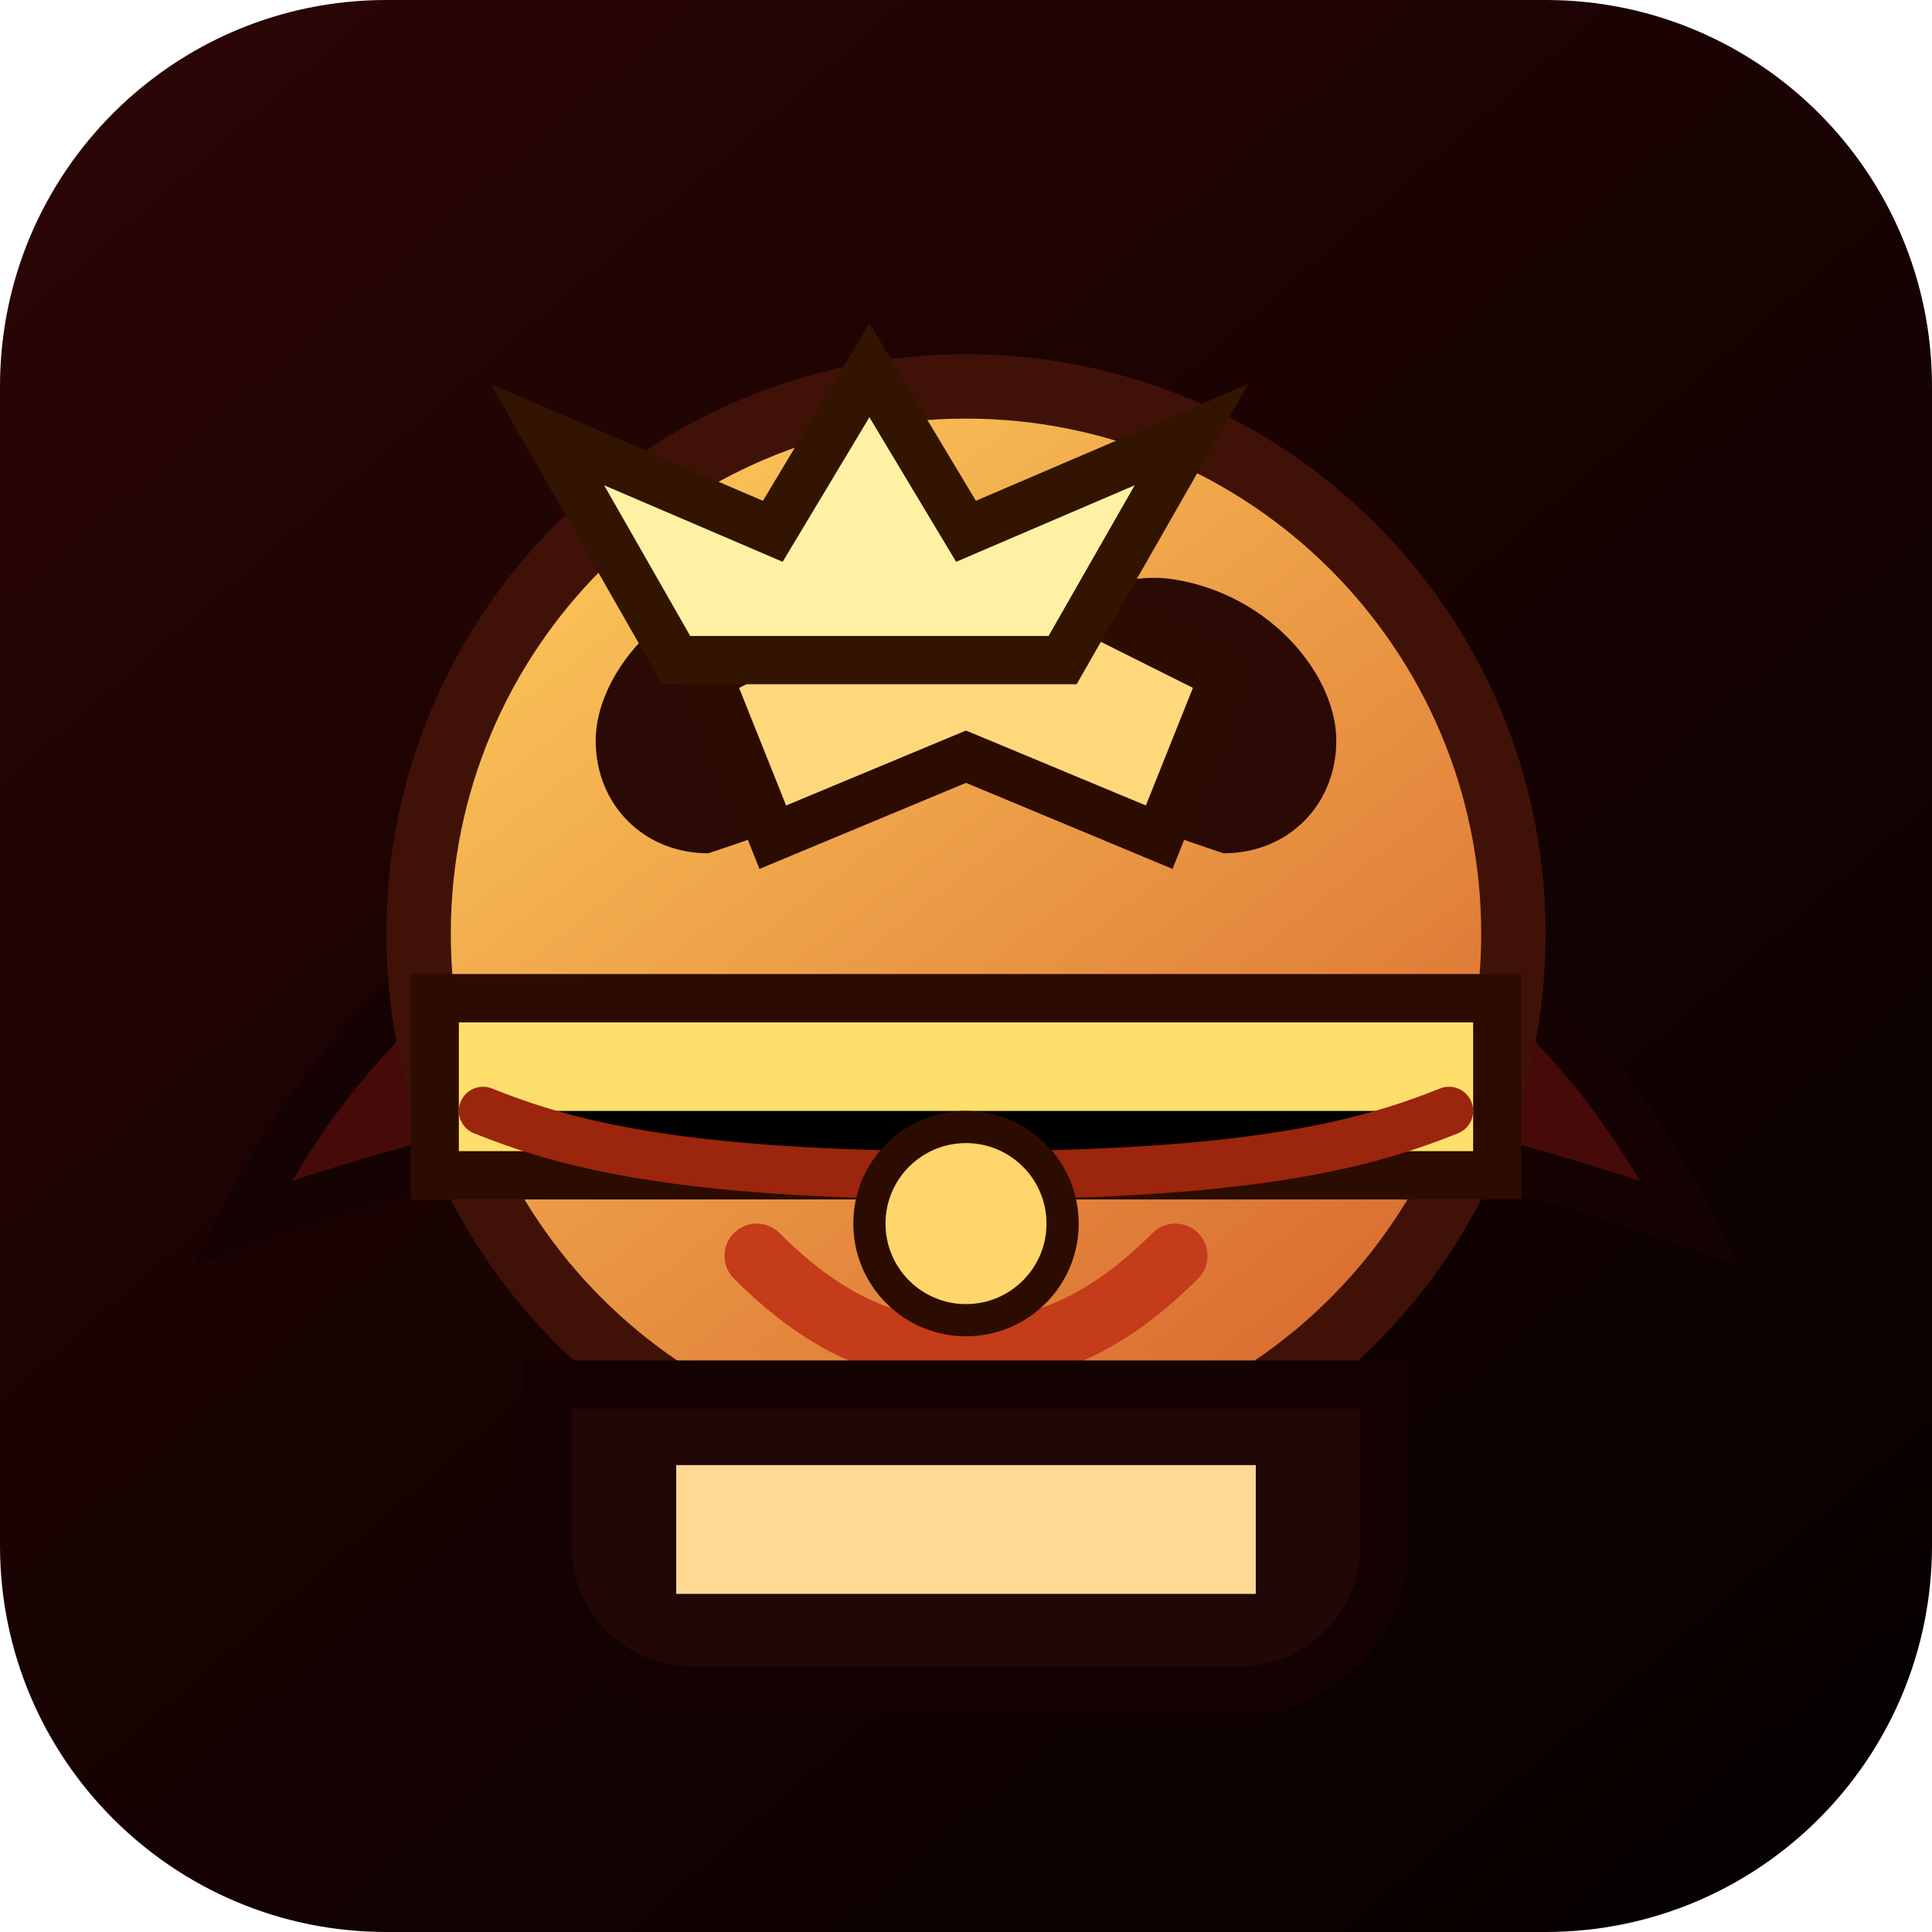
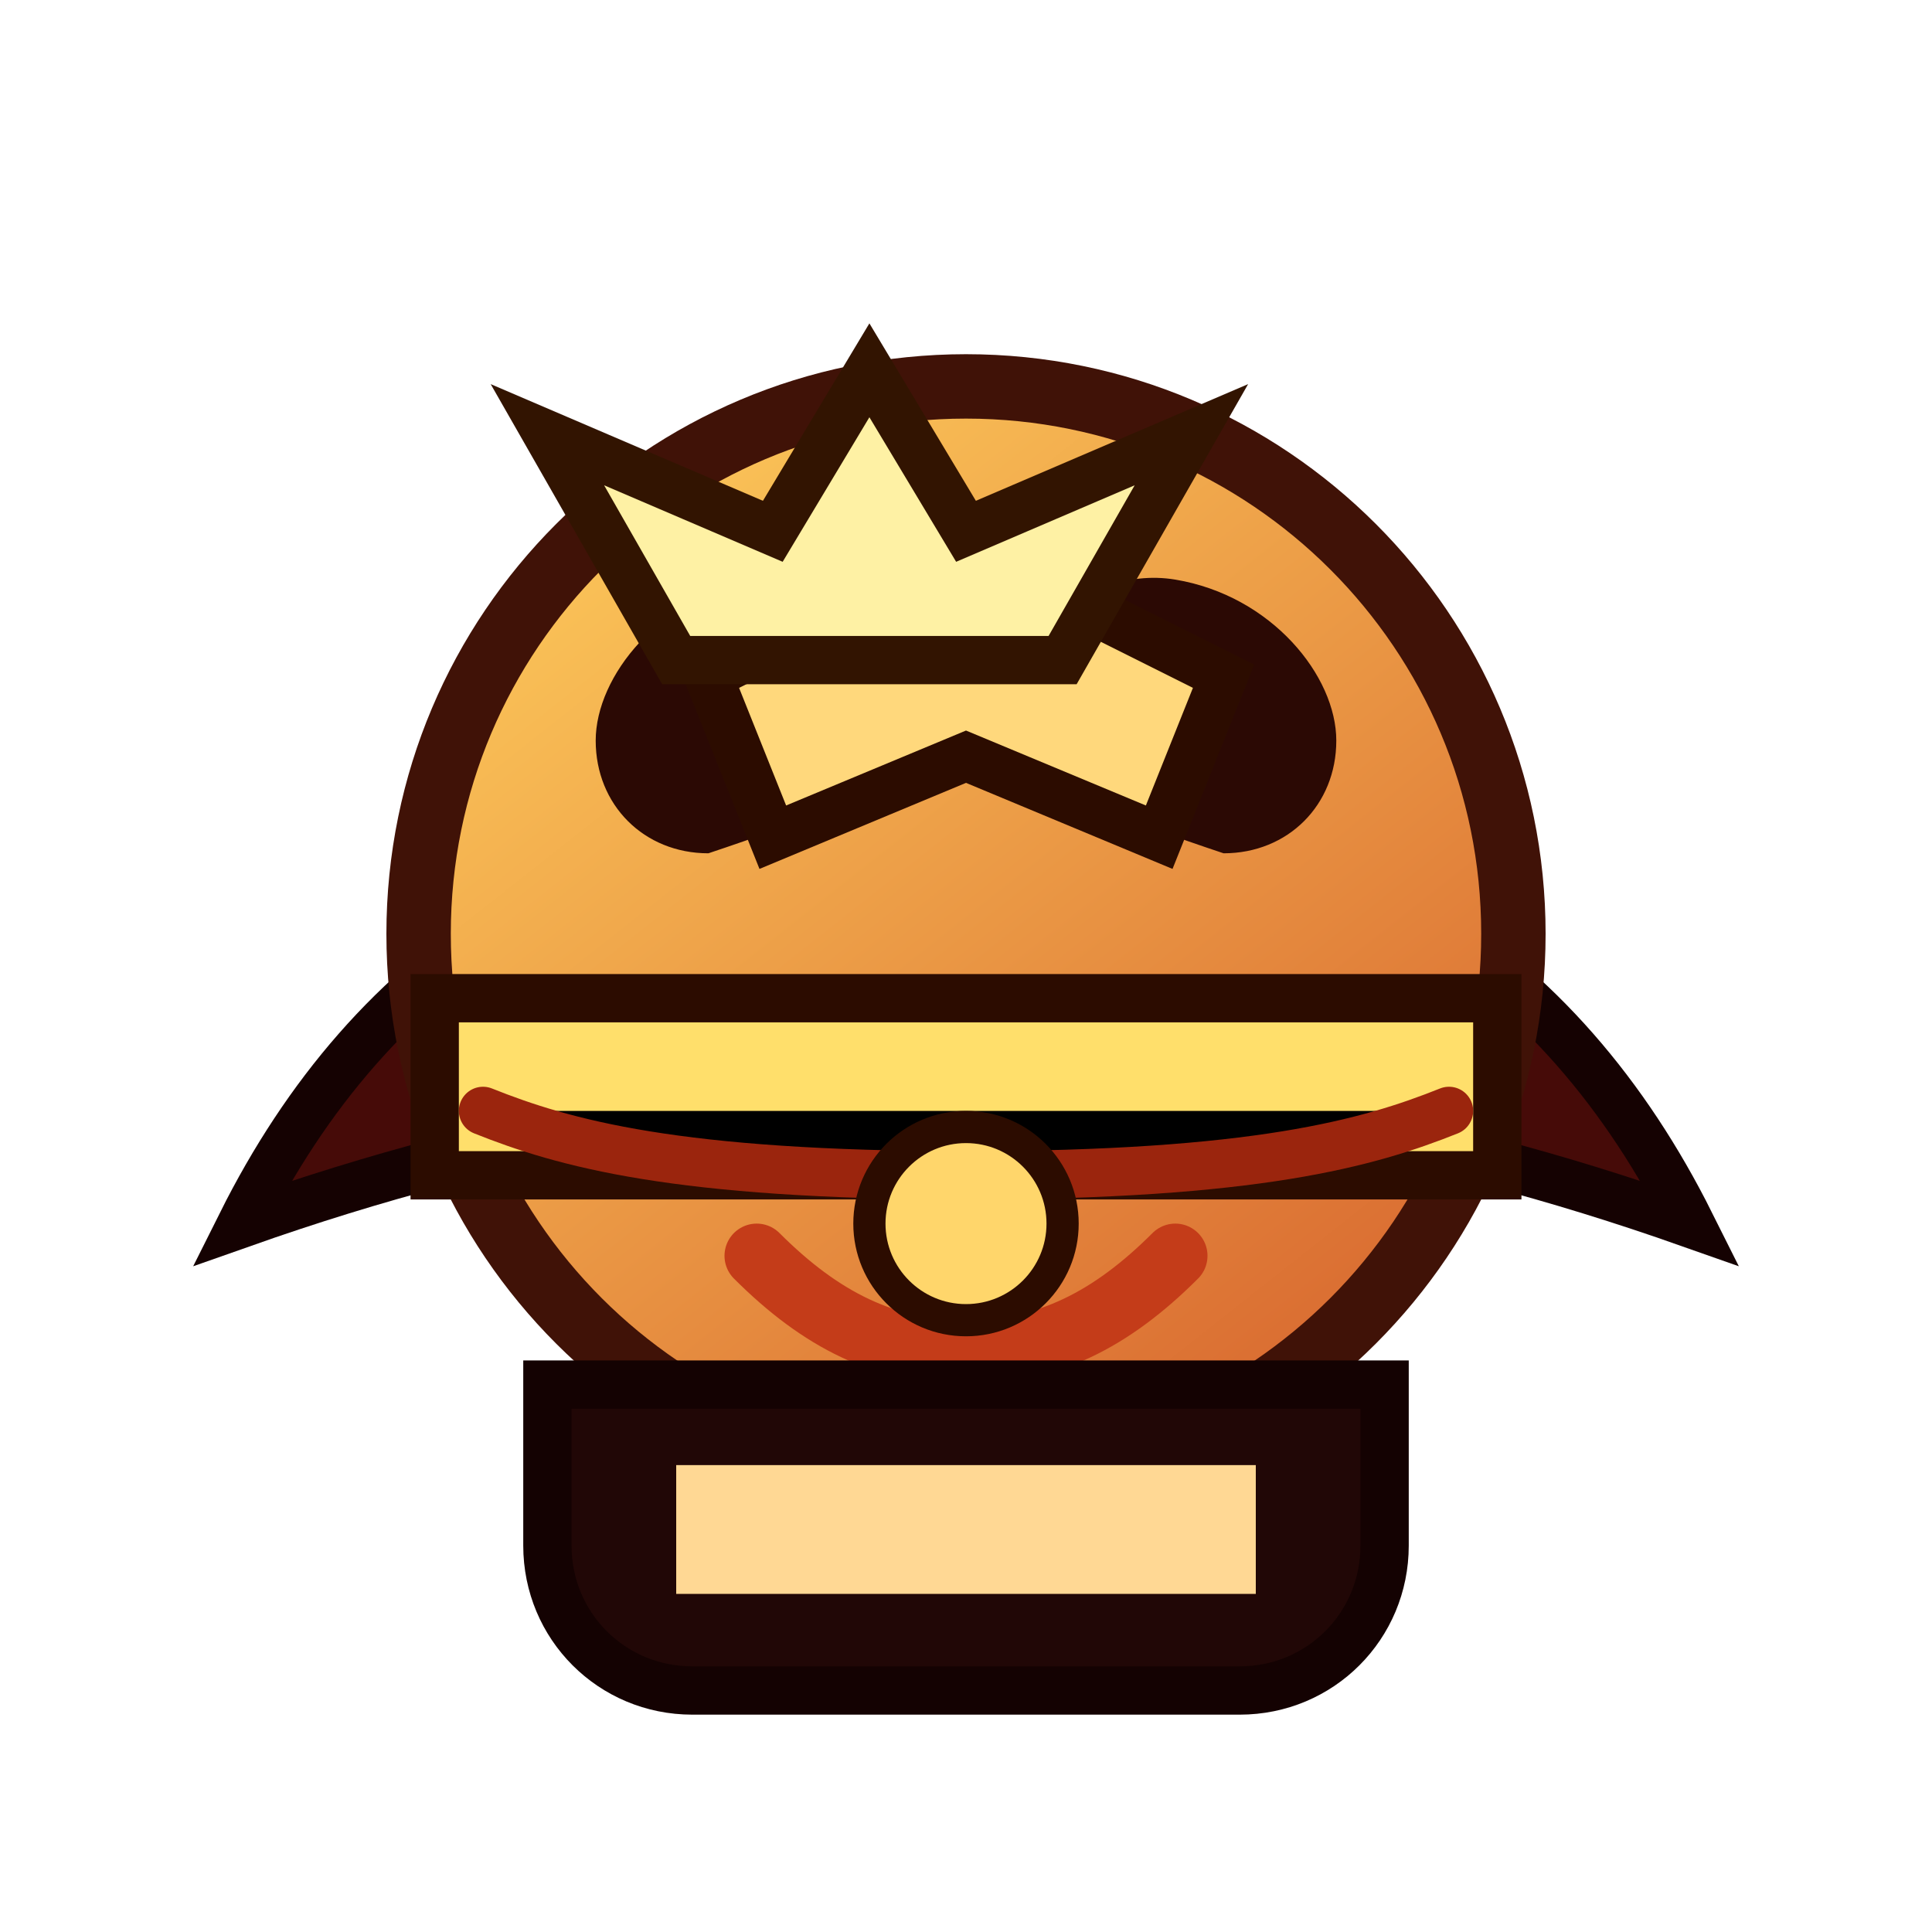
<svg xmlns="http://www.w3.org/2000/svg" viewBox="0 0 120 120" role="img" aria-labelledby="title">
  <defs>
    <linearGradient id="war-bg" x1="8" y1="0" x2="112" y2="120" gradientUnits="userSpaceOnUse">
      <stop offset="0" stop-color="#2b0505" />
      <stop offset="1" stop-color="#050000" />
    </linearGradient>
    <linearGradient id="war-skin" x1="32" y1="24" x2="92" y2="100" gradientUnits="userSpaceOnUse">
      <stop offset="0" stop-color="#ffcf5d" />
      <stop offset="1" stop-color="#d15527" />
    </linearGradient>
  </defs>
-   <rect width="120" height="120" rx="24" fill="url(#war-bg)" />
  <path d="M15 76c8-16 22-26 45-26h0c23 0 37 10 45 26-17-6-31-8-45-8S32 70 15 76z" fill="#460b08" stroke="#150202" stroke-width="3" />
  <circle cx="60" cy="58" r="34" fill="url(#war-skin)" stroke="#401207" stroke-width="4" />
  <path d="M44 53c-4 0-7-3-7-7s4-9 10-10 12 5 13 11c-5 2-10 4-16 6zm32 0c4 0 7-3 7-7s-4-9-10-10-12 5-13 11c5 2 10 4 16 6z" fill="#2b0904" />
  <path d="M47 78c4 4 8 6 13 6s9-2 13-6" fill="none" stroke="#c43c19" stroke-width="4" stroke-linecap="round" />
  <path d="M34 86h52v10c0 5-4 9-9 9H43c-5 0-9-4-9-9V86z" fill="#210706" stroke="#140202" stroke-width="3" />
  <path d="M27 62h66v11H27z" fill="#ffdf6b" stroke="#2c0c00" stroke-width="3" />
  <path d="M60 34l16 8-4 10-12-5-12 5-4-10z" fill="#ffd87c" stroke="#2c0c00" stroke-width="3" />
  <path d="M30 69c5 2 12 4 30 4s25-2 30-4" stroke="#9b250d" stroke-width="3" stroke-linecap="round" />
  <path d="M42 91h36v8H42z" fill="#ffd894" />
  <path d="M42 41l-8-14 14 6 6-10 6 10 14-6-8 14H42z" fill="#fef1a4" stroke="#321401" stroke-width="3" />
  <circle cx="60" cy="76" r="6" fill="#ffd66b" stroke="#2c0c00" stroke-width="2" />
</svg>
